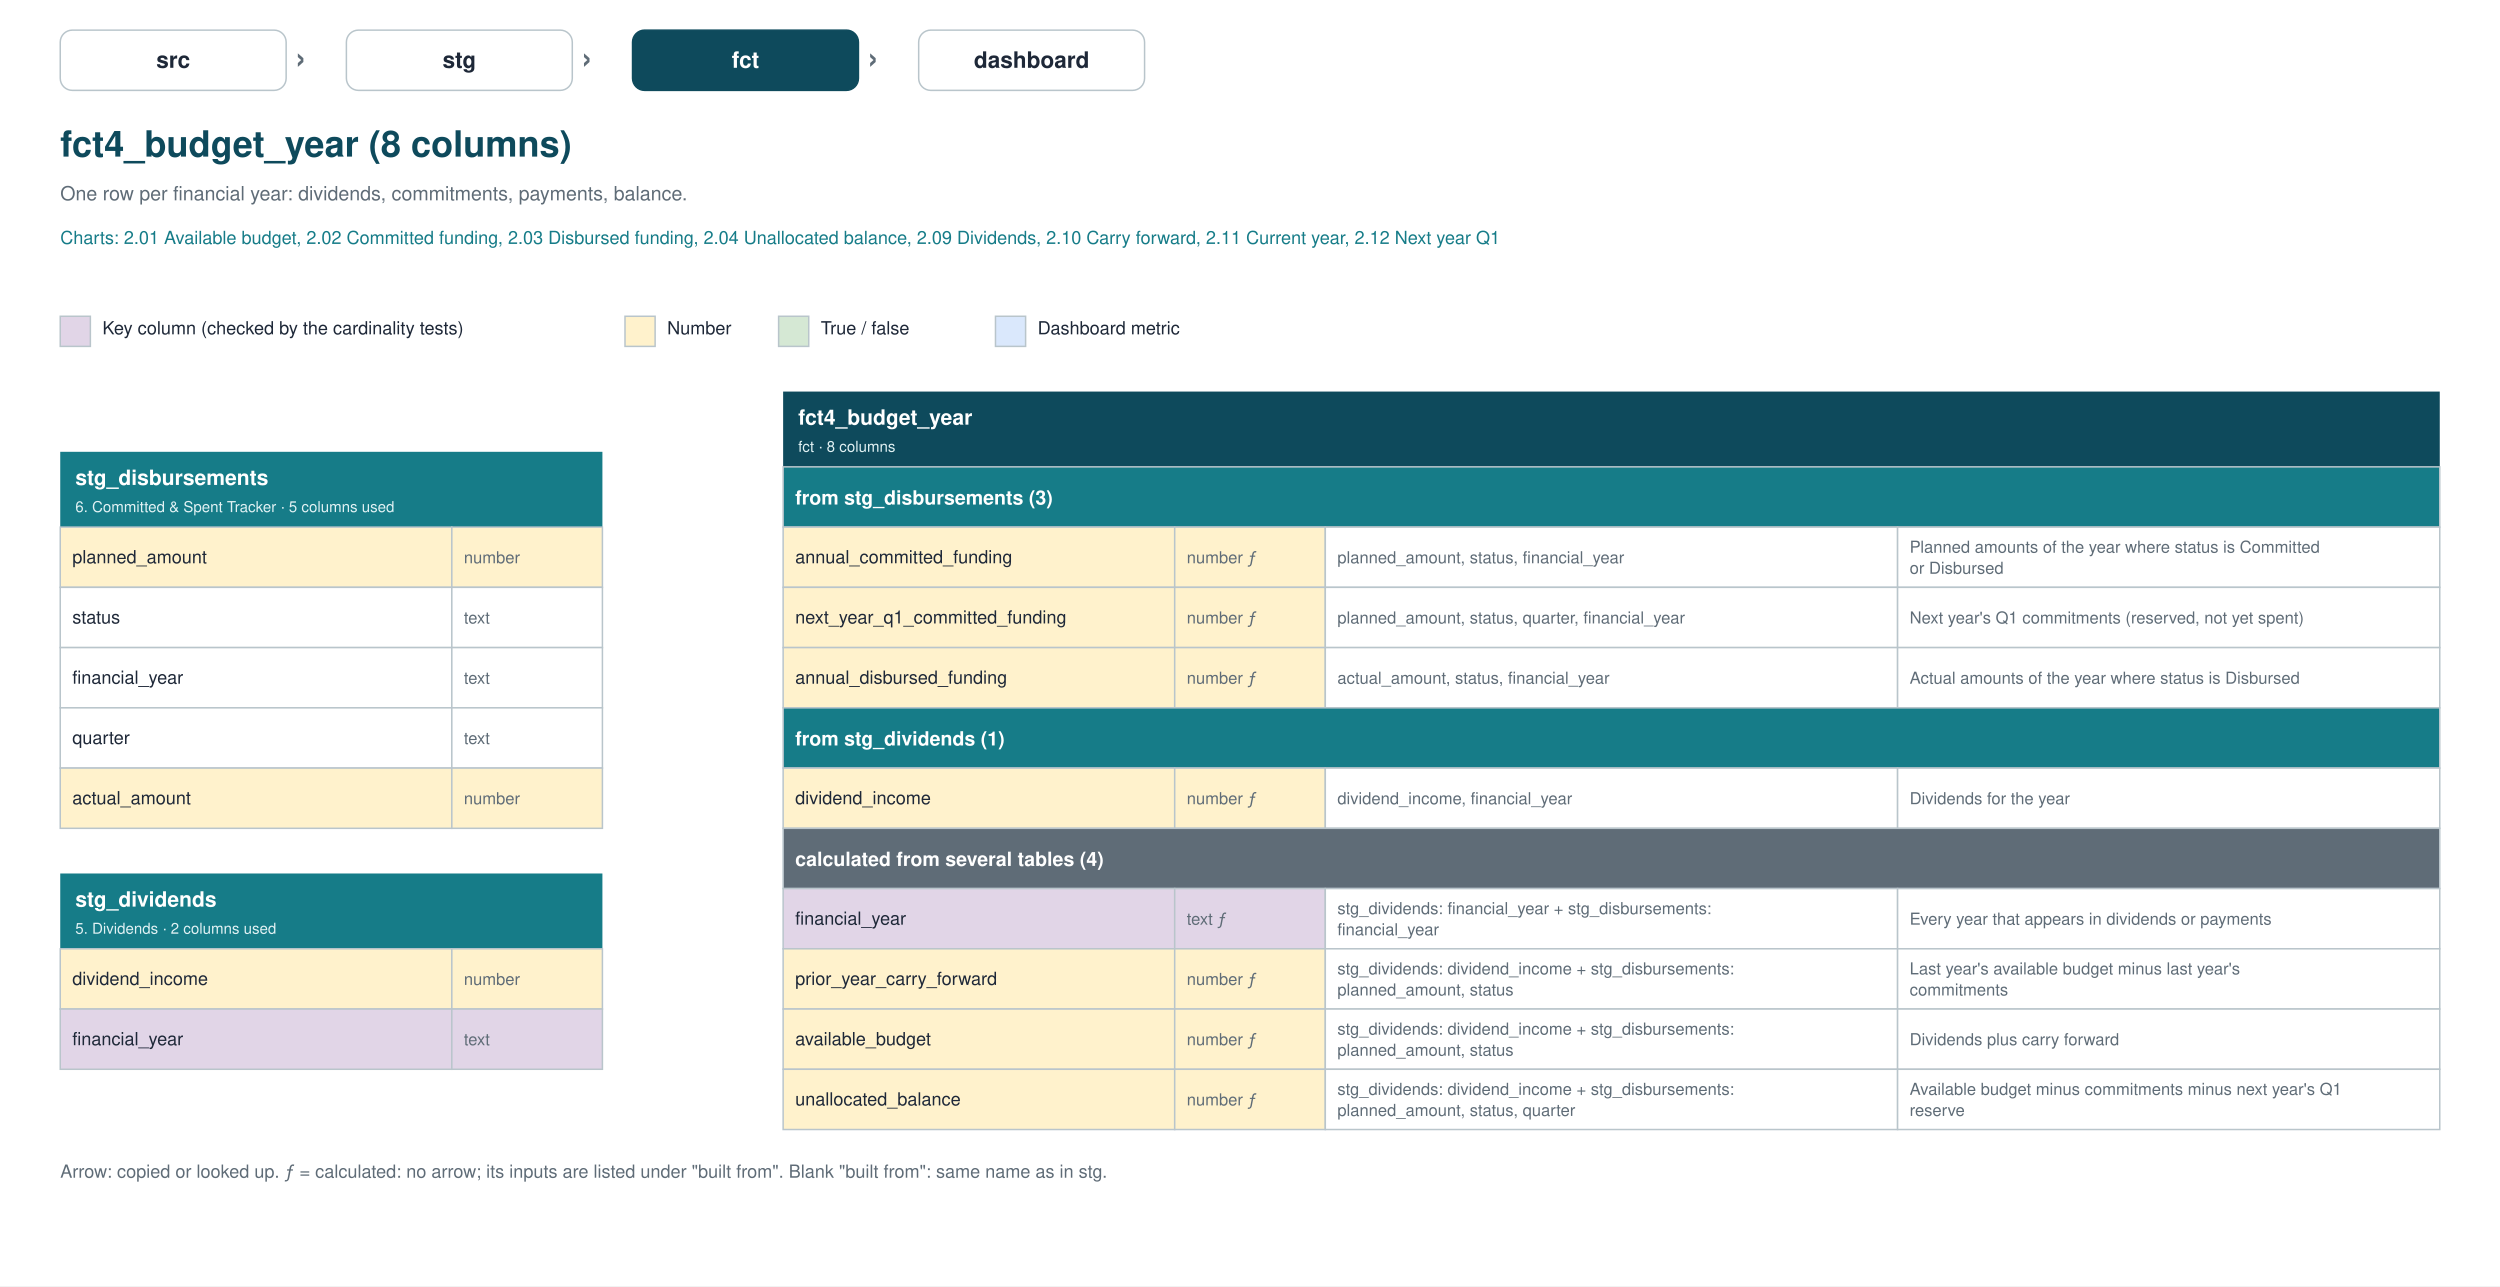
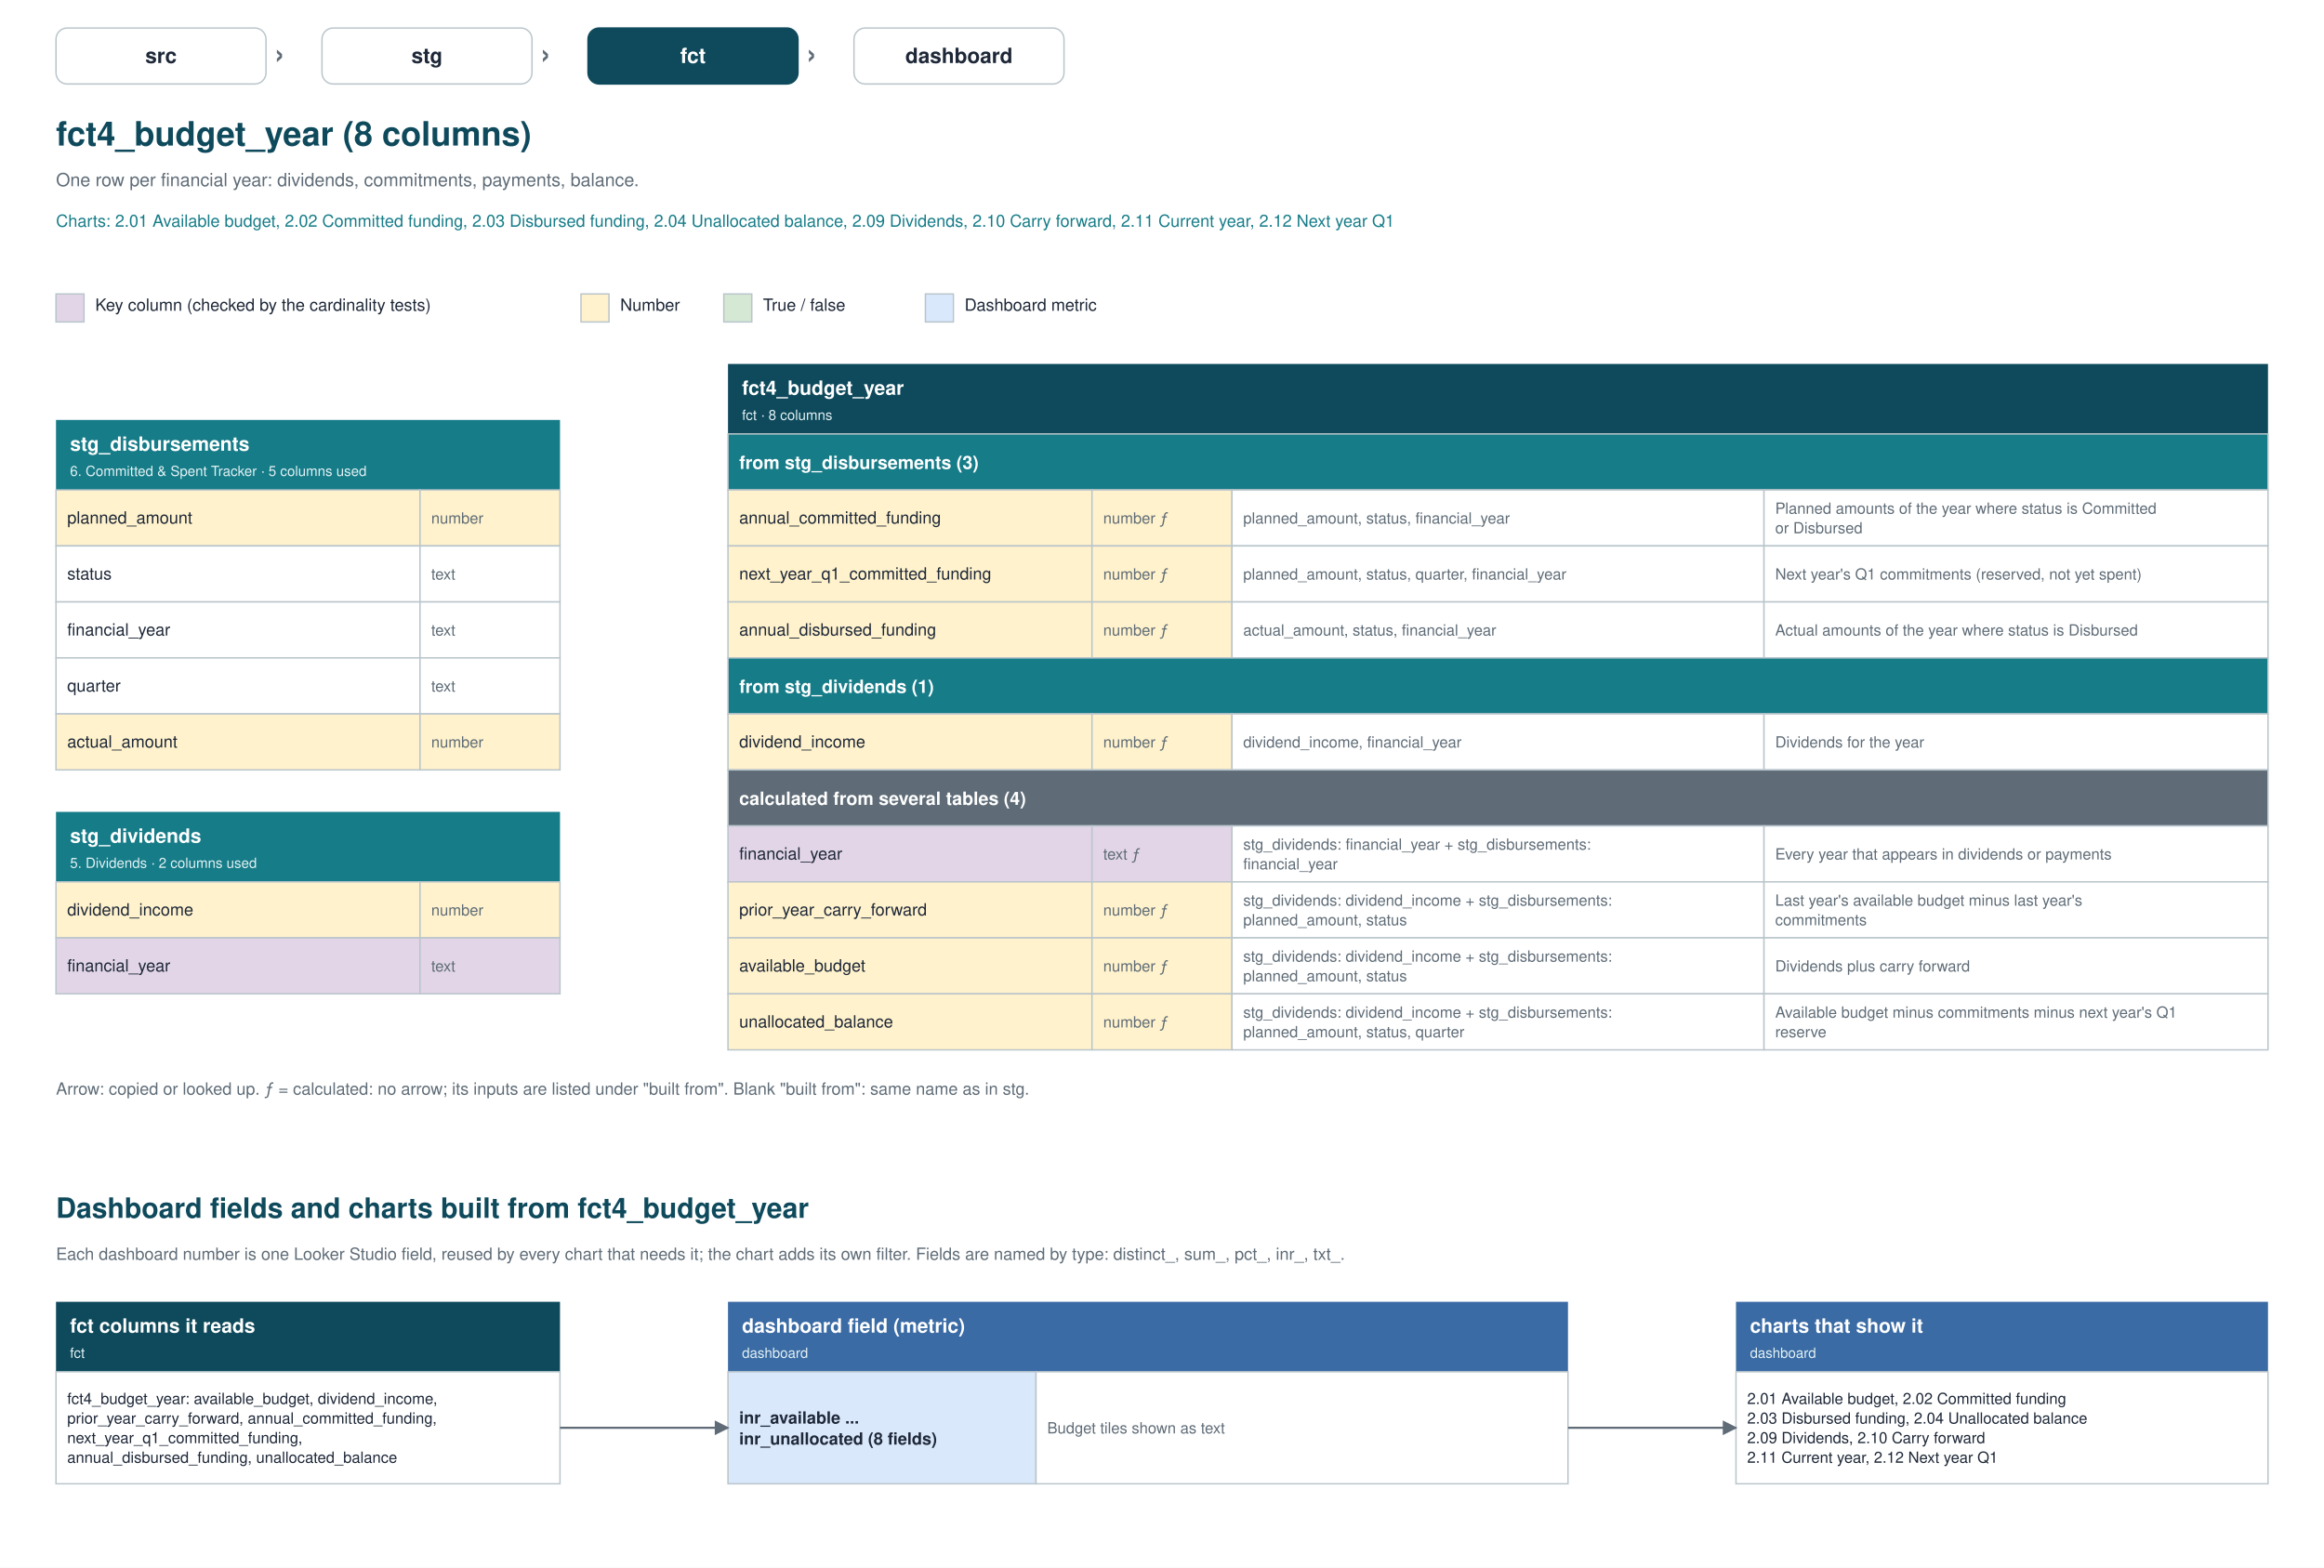
- <svg xmlns="http://www.w3.org/2000/svg" viewBox="0 0 1660 854" width="1660" height="854" font-family="Helvetica, Arial, sans-serif">
+ <svg xmlns="http://www.w3.org/2000/svg" viewBox="0 0 1660 1120" width="1660" height="1120" font-family="Helvetica, Arial, sans-serif">
  <defs>
    <marker id="a" viewBox="0 0 10 10" refX="9" refY="5" markerWidth="7" markerHeight="7" orient="auto">
      <path d="M0,0 L10,5 L0,10 z" fill="#5F6C77" />
    </marker>
  </defs>
-   <rect width="1660" height="854" fill="#FFFFFF" />
+   <rect width="1660" height="1120" fill="#FFFFFF" />
  <rect x="40" y="20" width="150" height="40" rx="8" fill="#FFFFFF" stroke="#B9C5CB" />
  <text x="115.0" y="45.0" font-size="15" font-weight="700" text-anchor="middle" fill="#1E2838">src</text>
  <text x="196" y="46" font-size="22" fill="#5F6C77" font-weight="700">›</text>
  <rect x="230" y="20" width="150" height="40" rx="8" fill="#FFFFFF" stroke="#B9C5CB" />
  <text x="305.0" y="45.0" font-size="15" font-weight="700" text-anchor="middle" fill="#1E2838">stg</text>
  <text x="386" y="46" font-size="22" fill="#5F6C77" font-weight="700">›</text>
  <rect x="420" y="20" width="150" height="40" rx="8" fill="#0E4A5C" stroke="#0E4A5C" />
  <text x="495.0" y="45.0" font-size="15" font-weight="700" text-anchor="middle" fill="#FFFFFF">fct</text>
  <text x="576" y="46" font-size="22" fill="#5F6C77" font-weight="700">›</text>
  <rect x="610" y="20" width="150" height="40" rx="8" fill="#FFFFFF" stroke="#B9C5CB" />
  <text x="685.0" y="45.0" font-size="15" font-weight="700" text-anchor="middle" fill="#1E2838">dashboard</text>
  <text x="40" y="104" font-size="24" fill="#0E4A5C" font-weight="700">fct4_budget_year (8 columns)</text>
  <text x="40" y="133" font-size="13" fill="#5F6C77">One row per financial year: dividends, commitments, payments, balance.</text>
  <text x="40" y="162" font-size="12" fill="#167C88">Charts: 2.01 Available budget, 2.02 Committed funding, 2.03 Disbursed funding, 2.04 Unallocated balance, 2.09 Dividends, 2.10 Carry forward, 2.11 Current year, 2.12 Next year Q1</text>
  <rect x="40" y="210" width="20" height="20" fill="#E1D5E7" stroke="#B9C5CB" />
  <text x="68" y="222" font-size="12" fill="#1E2838">Key column (checked by the cardinality tests)</text>
  <rect x="415" y="210" width="20" height="20" fill="#FFF2CC" stroke="#B9C5CB" />
  <text x="443" y="222" font-size="12" fill="#1E2838">Number</text>
  <rect x="517" y="210" width="20" height="20" fill="#D5E8D4" stroke="#B9C5CB" />
  <text x="545" y="222" font-size="12" fill="#1E2838">True / false</text>
  <rect x="661" y="210" width="20" height="20" fill="#DAE8FC" stroke="#B9C5CB" />
  <text x="689" y="222" font-size="12" fill="#1E2838">Dashboard metric</text>
  <text x="40" y="782" font-size="12" fill="#5F6C77">Arrow: copied or looked up. ƒ = calculated: no arrow; its inputs are listed under "built from". Blank "built from": same name as in stg.</text>
+   <text x="40" y="870" font-size="20" fill="#0E4A5C" font-weight="700">Dashboard fields and charts built from fct4_budget_year</text>
+   <text x="40" y="900" font-size="12" fill="#5F6C77">Each dashboard number is one Looker Studio field, reused by every chart that needs it; the chart adds its own filter. Fields are named by type: distinct_, sum_, pct_, inr_, txt_.</text>
  <rect x="520" y="260" width="1100" height="50" fill="#0E4A5C" />
  <text x="530" y="282" font-size="14" font-weight="700" fill="#FFFFFF">fct4_budget_year</text>
  <text x="530" y="300" font-size="10" fill="#E2F2F4">fct · 8 columns</text>
  <rect x="520" y="310" width="1100" height="40" fill="#167C88" stroke="#B9C5CB" />
  <text x="528" y="335" font-size="13" fill="#FFFFFF" font-weight="700">from stg_disbursements (3)</text>
  <rect x="520" y="350" width="260" height="40" fill="#FFF2CC" stroke="#B9C5CB" />
  <text x="528" y="374" font-size="12" fill="#1E2838">annual_committed_funding</text>
  <rect x="780" y="350" width="100" height="40" fill="#FFF2CC" stroke="#B9C5CB" />
  <text x="788" y="374" font-size="11" fill="#5F6C77">number ƒ</text>
  <rect x="880" y="350" width="380" height="40" fill="#FFFFFF" stroke="#B9C5CB" />
  <text x="888" y="374" font-size="11" fill="#5F6C77">planned_amount, status, financial_year</text>
  <rect x="1260" y="350" width="360" height="40" fill="#FFFFFF" stroke="#B9C5CB" />
  <text x="1268" y="367" font-size="11" fill="#5F6C77">Planned amounts of the year where status is Committed</text>
  <text x="1268" y="381" font-size="11" fill="#5F6C77">or Disbursed</text>
  <rect x="520" y="390" width="260" height="40" fill="#FFF2CC" stroke="#B9C5CB" />
  <text x="528" y="414" font-size="12" fill="#1E2838">next_year_q1_committed_funding</text>
  <rect x="780" y="390" width="100" height="40" fill="#FFF2CC" stroke="#B9C5CB" />
  <text x="788" y="414" font-size="11" fill="#5F6C77">number ƒ</text>
  <rect x="880" y="390" width="380" height="40" fill="#FFFFFF" stroke="#B9C5CB" />
  <text x="888" y="414" font-size="11" fill="#5F6C77">planned_amount, status, quarter, financial_year</text>
  <rect x="1260" y="390" width="360" height="40" fill="#FFFFFF" stroke="#B9C5CB" />
  <text x="1268" y="414" font-size="11" fill="#5F6C77">Next year's Q1 commitments (reserved, not yet spent)</text>
  <rect x="520" y="430" width="260" height="40" fill="#FFF2CC" stroke="#B9C5CB" />
  <text x="528" y="454" font-size="12" fill="#1E2838">annual_disbursed_funding</text>
  <rect x="780" y="430" width="100" height="40" fill="#FFF2CC" stroke="#B9C5CB" />
  <text x="788" y="454" font-size="11" fill="#5F6C77">number ƒ</text>
  <rect x="880" y="430" width="380" height="40" fill="#FFFFFF" stroke="#B9C5CB" />
  <text x="888" y="454" font-size="11" fill="#5F6C77">actual_amount, status, financial_year</text>
  <rect x="1260" y="430" width="360" height="40" fill="#FFFFFF" stroke="#B9C5CB" />
  <text x="1268" y="454" font-size="11" fill="#5F6C77">Actual amounts of the year where status is Disbursed</text>
  <rect x="520" y="470" width="1100" height="40" fill="#167C88" stroke="#B9C5CB" />
  <text x="528" y="495" font-size="13" fill="#FFFFFF" font-weight="700">from stg_dividends (1)</text>
  <rect x="520" y="510" width="260" height="40" fill="#FFF2CC" stroke="#B9C5CB" />
  <text x="528" y="534" font-size="12" fill="#1E2838">dividend_income</text>
  <rect x="780" y="510" width="100" height="40" fill="#FFF2CC" stroke="#B9C5CB" />
  <text x="788" y="534" font-size="11" fill="#5F6C77">number ƒ</text>
  <rect x="880" y="510" width="380" height="40" fill="#FFFFFF" stroke="#B9C5CB" />
  <text x="888" y="534" font-size="11" fill="#5F6C77">dividend_income, financial_year</text>
  <rect x="1260" y="510" width="360" height="40" fill="#FFFFFF" stroke="#B9C5CB" />
  <text x="1268" y="534" font-size="11" fill="#5F6C77">Dividends for the year</text>
  <rect x="520" y="550" width="1100" height="40" fill="#5F6C77" stroke="#B9C5CB" />
  <text x="528" y="575" font-size="13" fill="#FFFFFF" font-weight="700">calculated from several tables (4)</text>
  <rect x="520" y="590" width="260" height="40" fill="#E1D5E7" stroke="#B9C5CB" />
  <text x="528" y="614" font-size="12" fill="#1E2838">financial_year</text>
  <rect x="780" y="590" width="100" height="40" fill="#E1D5E7" stroke="#B9C5CB" />
  <text x="788" y="614" font-size="11" fill="#5F6C77">text ƒ</text>
  <rect x="880" y="590" width="380" height="40" fill="#FFFFFF" stroke="#B9C5CB" />
  <text x="888" y="607" font-size="11" fill="#5F6C77">stg_dividends: financial_year + stg_disbursements:</text>
  <text x="888" y="621" font-size="11" fill="#5F6C77">financial_year</text>
  <rect x="1260" y="590" width="360" height="40" fill="#FFFFFF" stroke="#B9C5CB" />
  <text x="1268" y="614" font-size="11" fill="#5F6C77">Every year that appears in dividends or payments</text>
  <rect x="520" y="630" width="260" height="40" fill="#FFF2CC" stroke="#B9C5CB" />
  <text x="528" y="654" font-size="12" fill="#1E2838">prior_year_carry_forward</text>
  <rect x="780" y="630" width="100" height="40" fill="#FFF2CC" stroke="#B9C5CB" />
  <text x="788" y="654" font-size="11" fill="#5F6C77">number ƒ</text>
  <rect x="880" y="630" width="380" height="40" fill="#FFFFFF" stroke="#B9C5CB" />
  <text x="888" y="647" font-size="11" fill="#5F6C77">stg_dividends: dividend_income + stg_disbursements:</text>
  <text x="888" y="661" font-size="11" fill="#5F6C77">planned_amount, status</text>
  <rect x="1260" y="630" width="360" height="40" fill="#FFFFFF" stroke="#B9C5CB" />
  <text x="1268" y="647" font-size="11" fill="#5F6C77">Last year's available budget minus last year's</text>
  <text x="1268" y="661" font-size="11" fill="#5F6C77">commitments</text>
  <rect x="520" y="670" width="260" height="40" fill="#FFF2CC" stroke="#B9C5CB" />
  <text x="528" y="694" font-size="12" fill="#1E2838">available_budget</text>
  <rect x="780" y="670" width="100" height="40" fill="#FFF2CC" stroke="#B9C5CB" />
  <text x="788" y="694" font-size="11" fill="#5F6C77">number ƒ</text>
  <rect x="880" y="670" width="380" height="40" fill="#FFFFFF" stroke="#B9C5CB" />
  <text x="888" y="687" font-size="11" fill="#5F6C77">stg_dividends: dividend_income + stg_disbursements:</text>
  <text x="888" y="701" font-size="11" fill="#5F6C77">planned_amount, status</text>
  <rect x="1260" y="670" width="360" height="40" fill="#FFFFFF" stroke="#B9C5CB" />
  <text x="1268" y="694" font-size="11" fill="#5F6C77">Dividends plus carry forward</text>
  <rect x="520" y="710" width="260" height="40" fill="#FFF2CC" stroke="#B9C5CB" />
  <text x="528" y="734" font-size="12" fill="#1E2838">unallocated_balance</text>
  <rect x="780" y="710" width="100" height="40" fill="#FFF2CC" stroke="#B9C5CB" />
  <text x="788" y="734" font-size="11" fill="#5F6C77">number ƒ</text>
  <rect x="880" y="710" width="380" height="40" fill="#FFFFFF" stroke="#B9C5CB" />
  <text x="888" y="727" font-size="11" fill="#5F6C77">stg_dividends: dividend_income + stg_disbursements:</text>
  <text x="888" y="741" font-size="11" fill="#5F6C77">planned_amount, status, quarter</text>
  <rect x="1260" y="710" width="360" height="40" fill="#FFFFFF" stroke="#B9C5CB" />
  <text x="1268" y="727" font-size="11" fill="#5F6C77">Available budget minus commitments minus next year's Q1</text>
  <text x="1268" y="741" font-size="11" fill="#5F6C77">reserve</text>
  <rect x="40" y="300" width="360" height="50" fill="#167C88" />
  <text x="50" y="322" font-size="14" font-weight="700" fill="#FFFFFF">stg_disbursements</text>
  <text x="50" y="340" font-size="10" fill="#E2F2F4">6. Committed &amp; Spent Tracker · 5 columns used</text>
  <rect x="40" y="350" width="260" height="40" fill="#FFF2CC" stroke="#B9C5CB" />
  <text x="48" y="374" font-size="12" fill="#1E2838">planned_amount</text>
  <rect x="300" y="350" width="100" height="40" fill="#FFF2CC" stroke="#B9C5CB" />
  <text x="308" y="374" font-size="11" fill="#5F6C77">number</text>
  <rect x="40" y="390" width="260" height="40" fill="#FFFFFF" stroke="#B9C5CB" />
  <text x="48" y="414" font-size="12" fill="#1E2838">status</text>
  <rect x="300" y="390" width="100" height="40" fill="#FFFFFF" stroke="#B9C5CB" />
  <text x="308" y="414" font-size="11" fill="#5F6C77">text</text>
  <rect x="40" y="430" width="260" height="40" fill="#FFFFFF" stroke="#B9C5CB" />
  <text x="48" y="454" font-size="12" fill="#1E2838">financial_year</text>
  <rect x="300" y="430" width="100" height="40" fill="#FFFFFF" stroke="#B9C5CB" />
  <text x="308" y="454" font-size="11" fill="#5F6C77">text</text>
  <rect x="40" y="470" width="260" height="40" fill="#FFFFFF" stroke="#B9C5CB" />
  <text x="48" y="494" font-size="12" fill="#1E2838">quarter</text>
  <rect x="300" y="470" width="100" height="40" fill="#FFFFFF" stroke="#B9C5CB" />
  <text x="308" y="494" font-size="11" fill="#5F6C77">text</text>
  <rect x="40" y="510" width="260" height="40" fill="#FFF2CC" stroke="#B9C5CB" />
  <text x="48" y="534" font-size="12" fill="#1E2838">actual_amount</text>
  <rect x="300" y="510" width="100" height="40" fill="#FFF2CC" stroke="#B9C5CB" />
  <text x="308" y="534" font-size="11" fill="#5F6C77">number</text>
  <rect x="40" y="580" width="360" height="50" fill="#167C88" />
  <text x="50" y="602" font-size="14" font-weight="700" fill="#FFFFFF">stg_dividends</text>
  <text x="50" y="620" font-size="10" fill="#E2F2F4">5. Dividends · 2 columns used</text>
  <rect x="40" y="630" width="260" height="40" fill="#FFF2CC" stroke="#B9C5CB" />
  <text x="48" y="654" font-size="12" fill="#1E2838">dividend_income</text>
  <rect x="300" y="630" width="100" height="40" fill="#FFF2CC" stroke="#B9C5CB" />
  <text x="308" y="654" font-size="11" fill="#5F6C77">number</text>
  <rect x="40" y="670" width="260" height="40" fill="#E1D5E7" stroke="#B9C5CB" />
  <text x="48" y="694" font-size="12" fill="#1E2838">financial_year</text>
  <rect x="300" y="670" width="100" height="40" fill="#E1D5E7" stroke="#B9C5CB" />
  <text x="308" y="694" font-size="11" fill="#5F6C77">text</text>
+   <rect x="40" y="930" width="360" height="50" fill="#0E4A5C" />
+   <text x="50" y="952" font-size="14" font-weight="700" fill="#FFFFFF">fct columns it reads</text>
+   <text x="50" y="970" font-size="10" fill="#E2F2F4">fct</text>
+   <rect x="40" y="980" width="360" height="80" fill="#FFFFFF" stroke="#B9C5CB" />
+   <text x="48" y="1003" font-size="11" fill="#1E2838">fct4_budget_year: available_budget, dividend_income,</text>
+   <text x="48" y="1017" font-size="11" fill="#1E2838">prior_year_carry_forward, annual_committed_funding,</text>
+   <text x="48" y="1031" font-size="11" fill="#1E2838">next_year_q1_committed_funding,</text>
+   <text x="48" y="1045" font-size="11" fill="#1E2838">annual_disbursed_funding, unallocated_balance</text>
+   <rect x="520" y="930" width="600" height="50" fill="#3B6BA5" />
+   <text x="530" y="952" font-size="14" font-weight="700" fill="#FFFFFF">dashboard field (metric)</text>
+   <text x="530" y="970" font-size="10" fill="#E2F2F4">dashboard</text>
+   <rect x="520" y="980" width="220" height="80" fill="#DAE8FC" stroke="#B9C5CB" />
+   <text x="528" y="1017" font-size="12" fill="#1E2838" font-weight="700">inr_available ...</text>
+   <text x="528" y="1032" font-size="12" fill="#1E2838" font-weight="700">inr_unallocated (8 fields)</text>
+   <rect x="740" y="980" width="380" height="80" fill="#FFFFFF" stroke="#B9C5CB" />
+   <text x="748" y="1024" font-size="11" fill="#5F6C77">Budget tiles shown as text</text>
+   <rect x="1240" y="930" width="380" height="50" fill="#3B6BA5" />
+   <text x="1250" y="952" font-size="14" font-weight="700" fill="#FFFFFF">charts that show it</text>
+   <text x="1250" y="970" font-size="10" fill="#E2F2F4">dashboard</text>
+   <rect x="1240" y="980" width="380" height="80" fill="#FFFFFF" stroke="#B9C5CB" />
+   <text x="1248" y="1003" font-size="11" fill="#1E2838">2.01 Available budget, 2.02 Committed funding</text>
+   <text x="1248" y="1017" font-size="11" fill="#1E2838">2.03 Disbursed funding, 2.04 Unallocated balance</text>
+   <text x="1248" y="1031" font-size="11" fill="#1E2838">2.09 Dividends, 2.10 Carry forward</text>
+   <text x="1248" y="1045" font-size="11" fill="#1E2838">2.11 Current year, 2.12 Next year Q1</text>
+   <path d="M400,1020.0 L520,1020.0" fill="none" stroke="#5F6C77" stroke-width="1.5" marker-end="url(#a)" />
+   <path d="M1120,1020.0 L1240,1020.0" fill="none" stroke="#5F6C77" stroke-width="1.5" marker-end="url(#a)" />
</svg>
